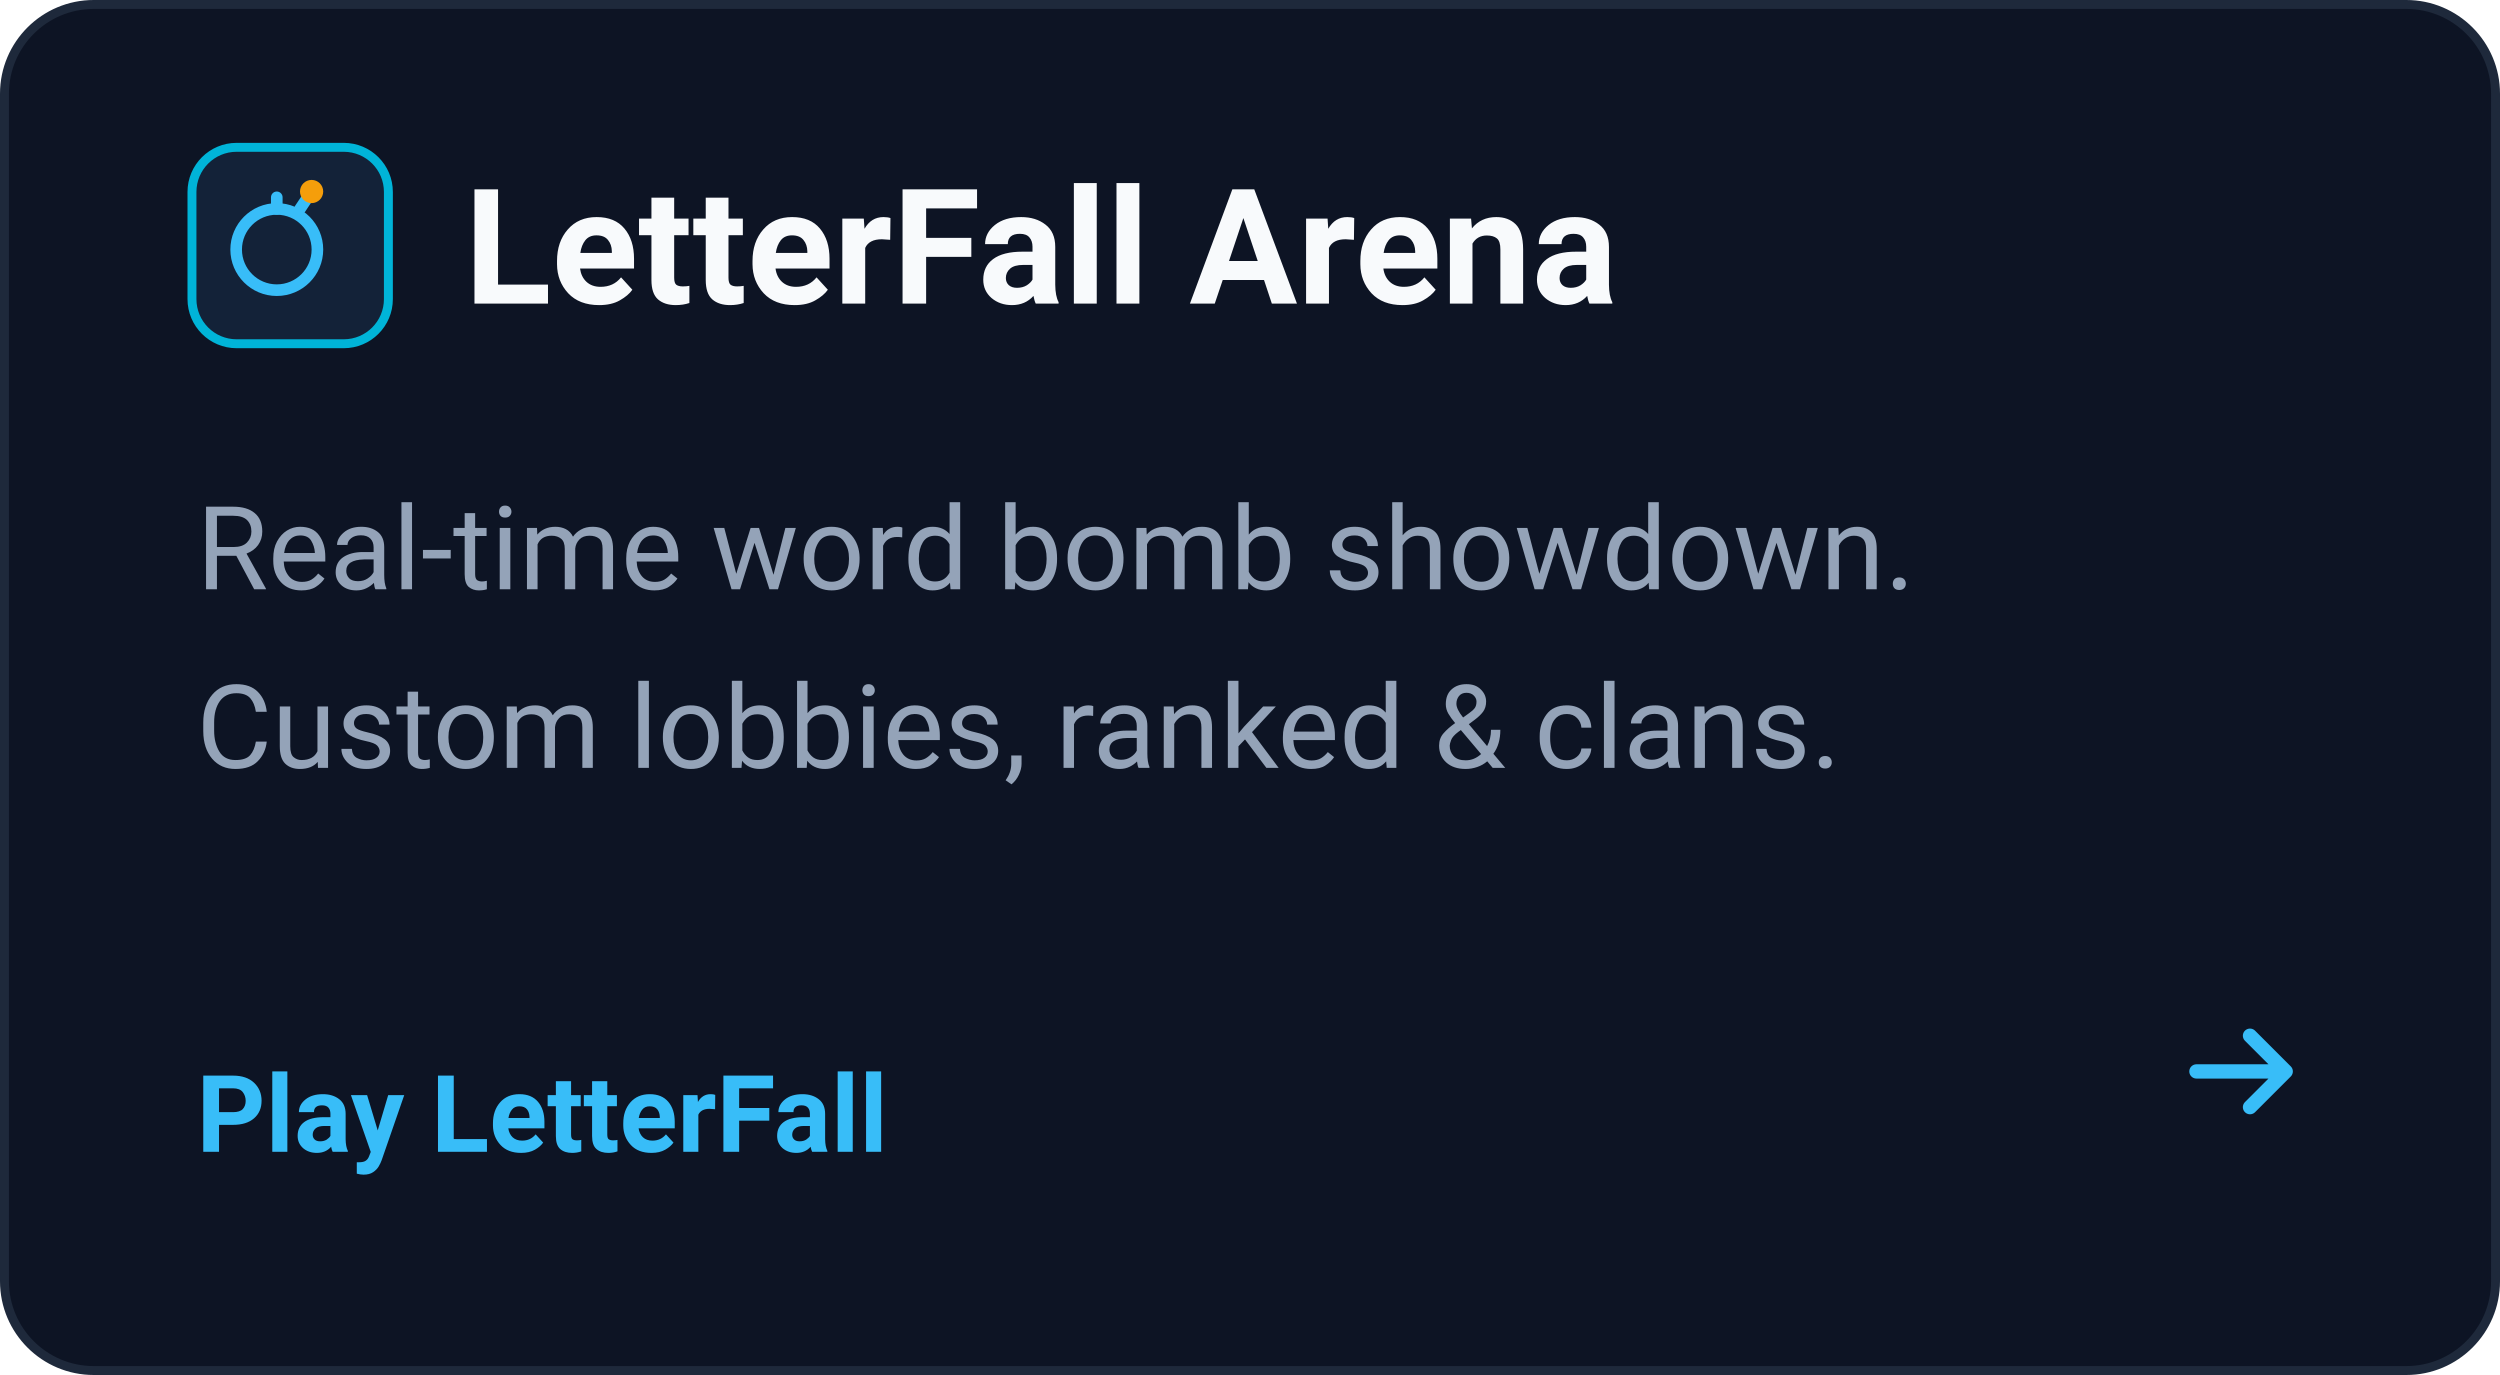
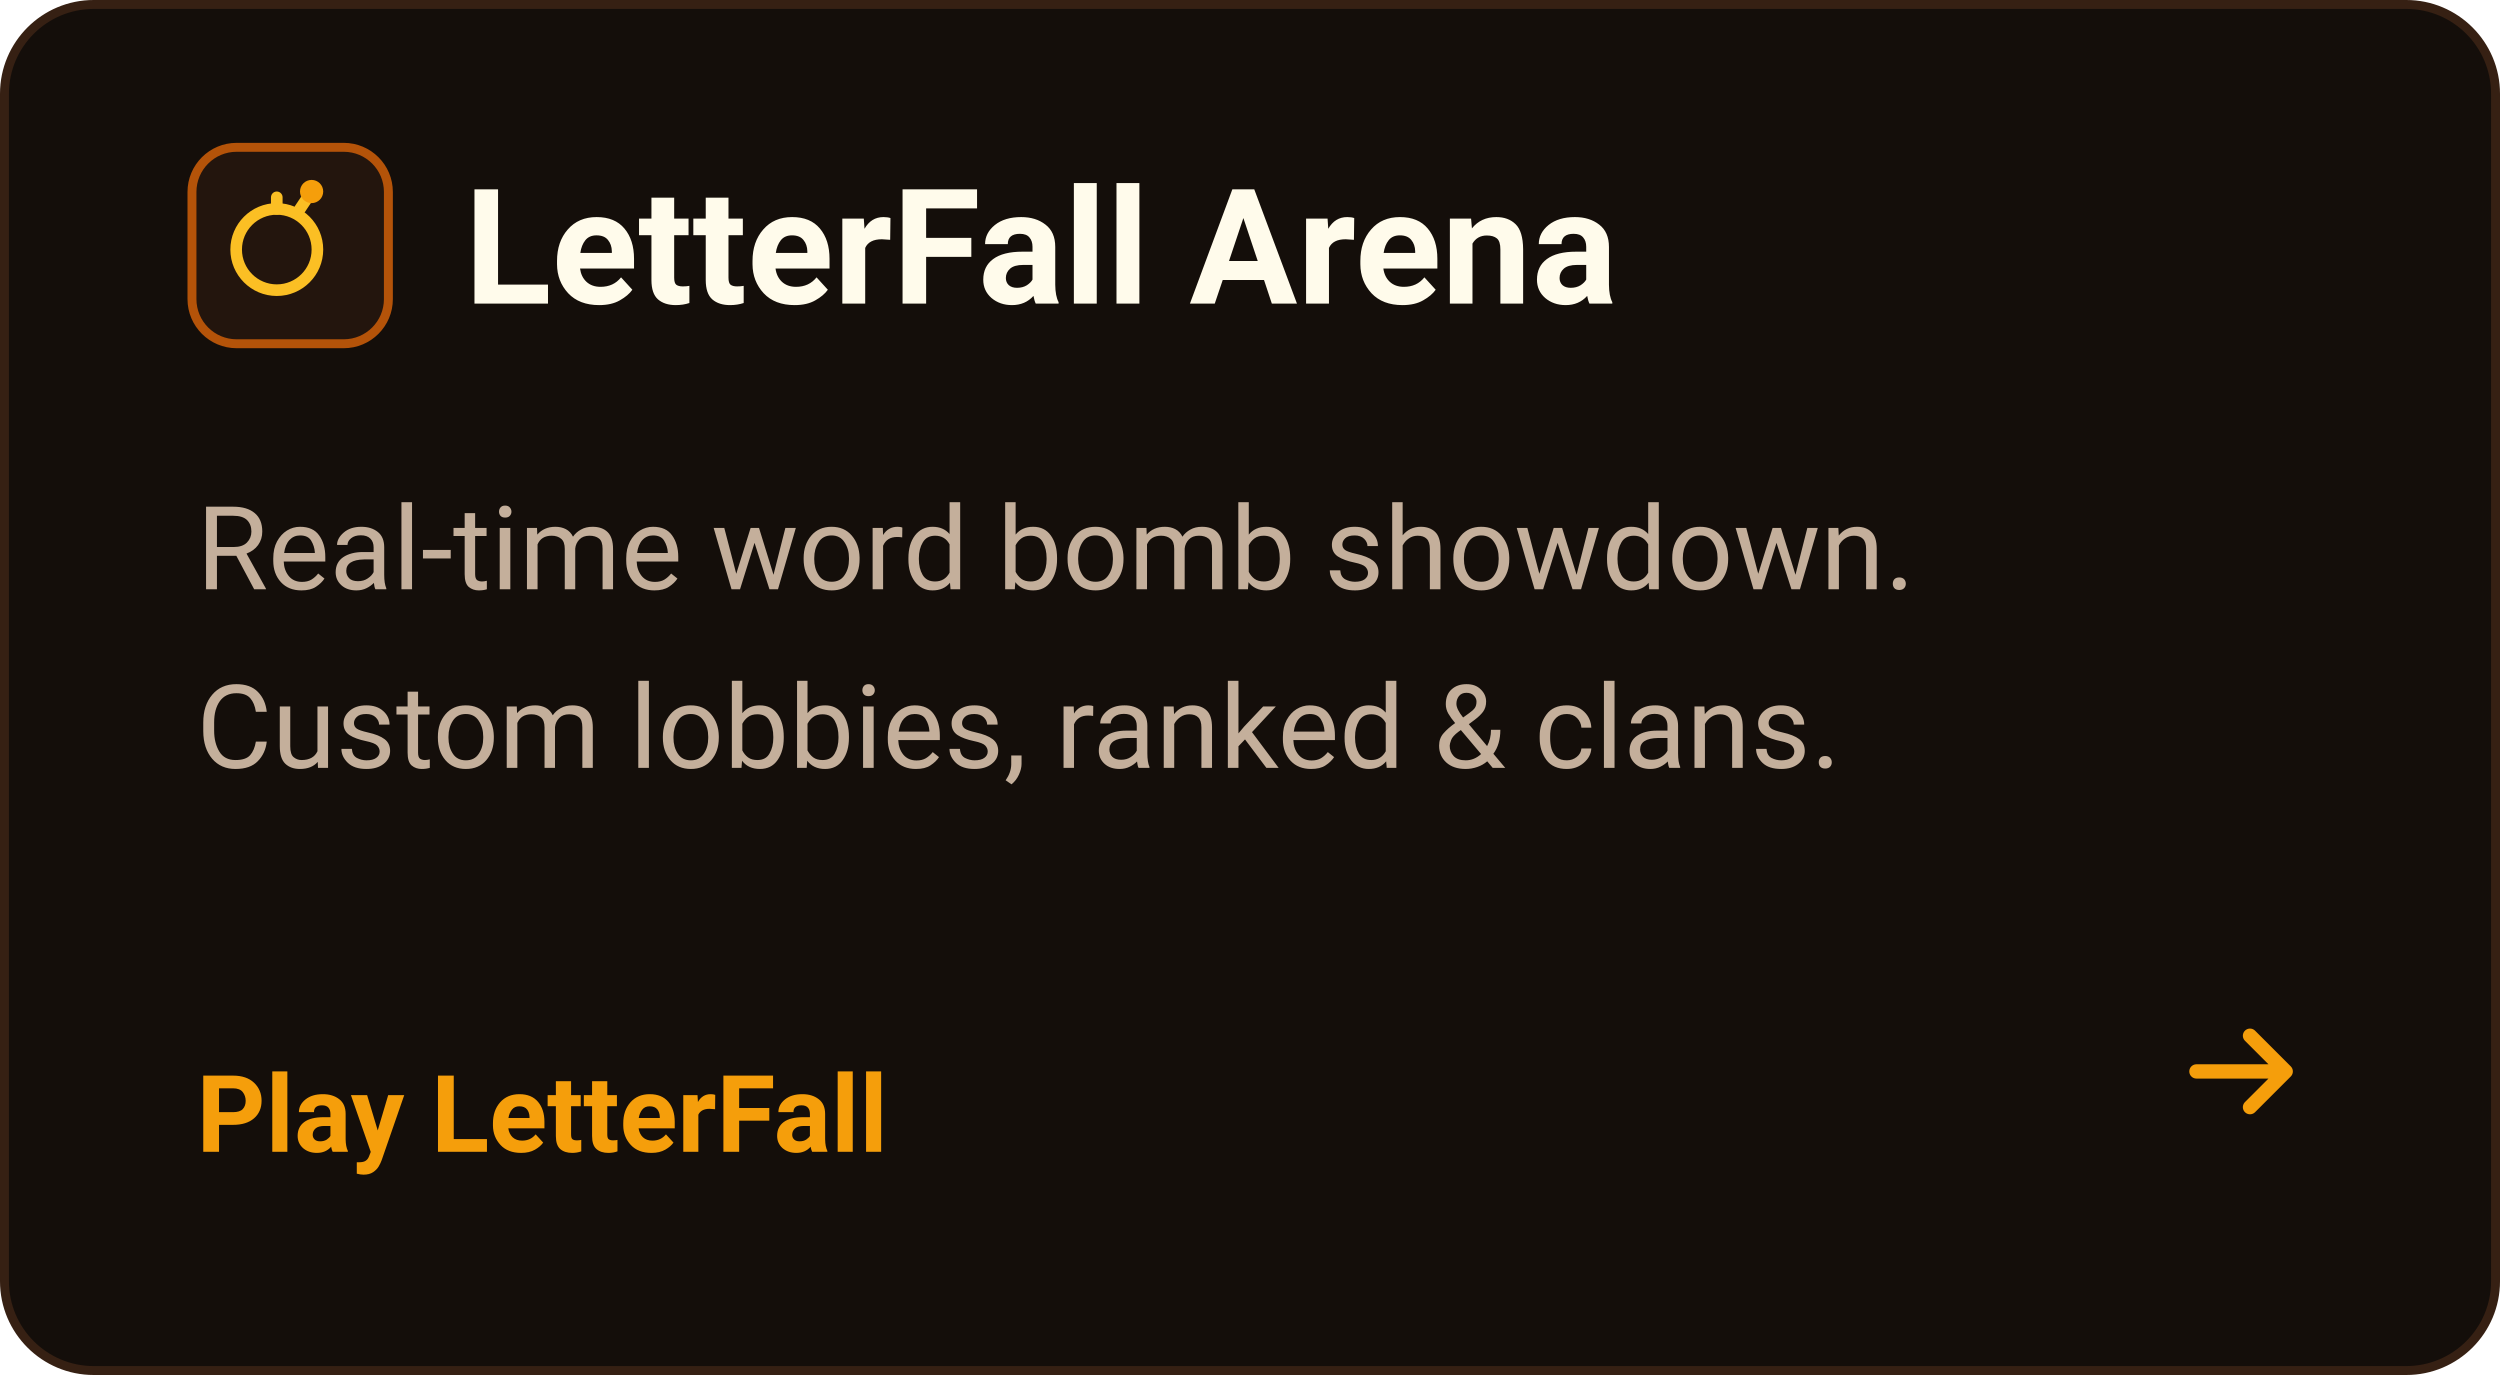
<svg xmlns="http://www.w3.org/2000/svg" width="280" height="154" viewBox="0 0 280 154" role="img" aria-label="LetterFall Arena">
  <g font-family="-apple-system, BlinkMacSystemFont, 'Segoe UI', Roboto, Arial, sans-serif">
-     <rect x="0.5" y="0.5" width="279" height="153" rx="10" fill="#0d1424" stroke="#1e293b" />
+     <rect x="0.5" y="0.5" width="279" height="153" rx="10" fill="#140e0a" stroke="#362013" />
    <g transform="translate(21, 16)">
-       <rect x="0.5" y="0.5" width="22" height="22" rx="5" fill="#132238" stroke="#00b4d8" />
-       <g transform="translate(3.5, 3.5) scale(0.65)" fill="none" stroke="#38bdf8" stroke-width="2" stroke-linecap="round" stroke-linejoin="round">
+       <rect x="0.5" y="0.5" width="22" height="22" rx="5" fill="#23150d" stroke="#b45309" />
+       <g transform="translate(3.5, 3.5) scale(0.65)" fill="none" stroke="#fbbf24" stroke-width="2" stroke-linecap="round" stroke-linejoin="round">
        <circle cx="10" cy="13" r="7" />
        <path d="M14 6 L16 3 M10 6 V4" />
        <circle cx="16" cy="3" r="1" fill="#f59e0b" stroke="#f59e0b" />
      </g>
    </g>
-     <text x="52" y="34" fill="#f8fafc" font-size="18" font-weight="700">LetterFall Arena</text>
-     <text x="22" y="66" fill="#94a3b8" font-size="13">Real-time word bomb showdown.</text>
-     <text x="22" y="86" fill="#94a3b8" font-size="13">Custom lobbies, ranked &amp; clans.</text>
-     <text x="22" y="129" fill="#38bdf8" font-size="12" font-weight="600">Play LetterFall</text>
-     <path d="M246 120h10m-4-4 4 4-4 4" fill="none" stroke="#38bdf8" stroke-width="1.6" stroke-linecap="round" stroke-linejoin="round" />
+     <text x="52" y="34" fill="#fffbeb" font-size="18" font-weight="700">LetterFall Arena</text>
+     <text x="22" y="66" fill="#c4af9b" font-size="13">Real-time word bomb showdown.</text>
+     <text x="22" y="86" fill="#c4af9b" font-size="13">Custom lobbies, ranked &amp; clans.</text>
+     <text x="22" y="129" fill="#f59e0b" font-size="12" font-weight="600">Play LetterFall</text>
+     <path d="M246 120h10m-4-4 4 4-4 4" fill="none" stroke="#f59e0b" stroke-width="1.6" stroke-linecap="round" stroke-linejoin="round" />
  </g>
</svg>
